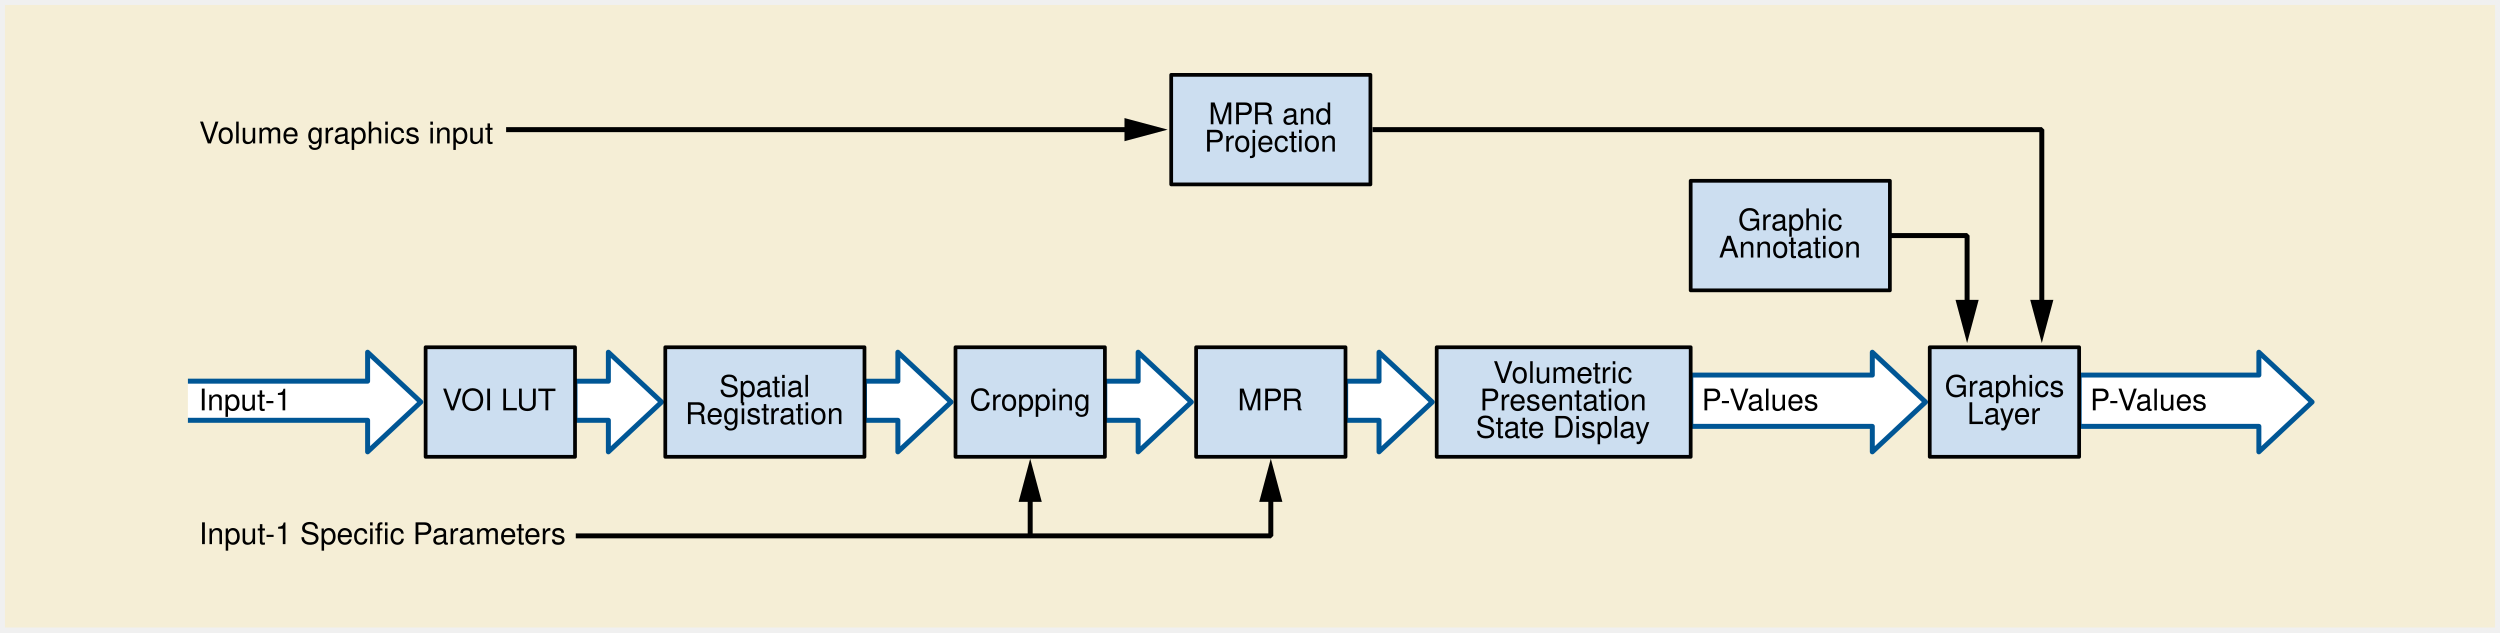
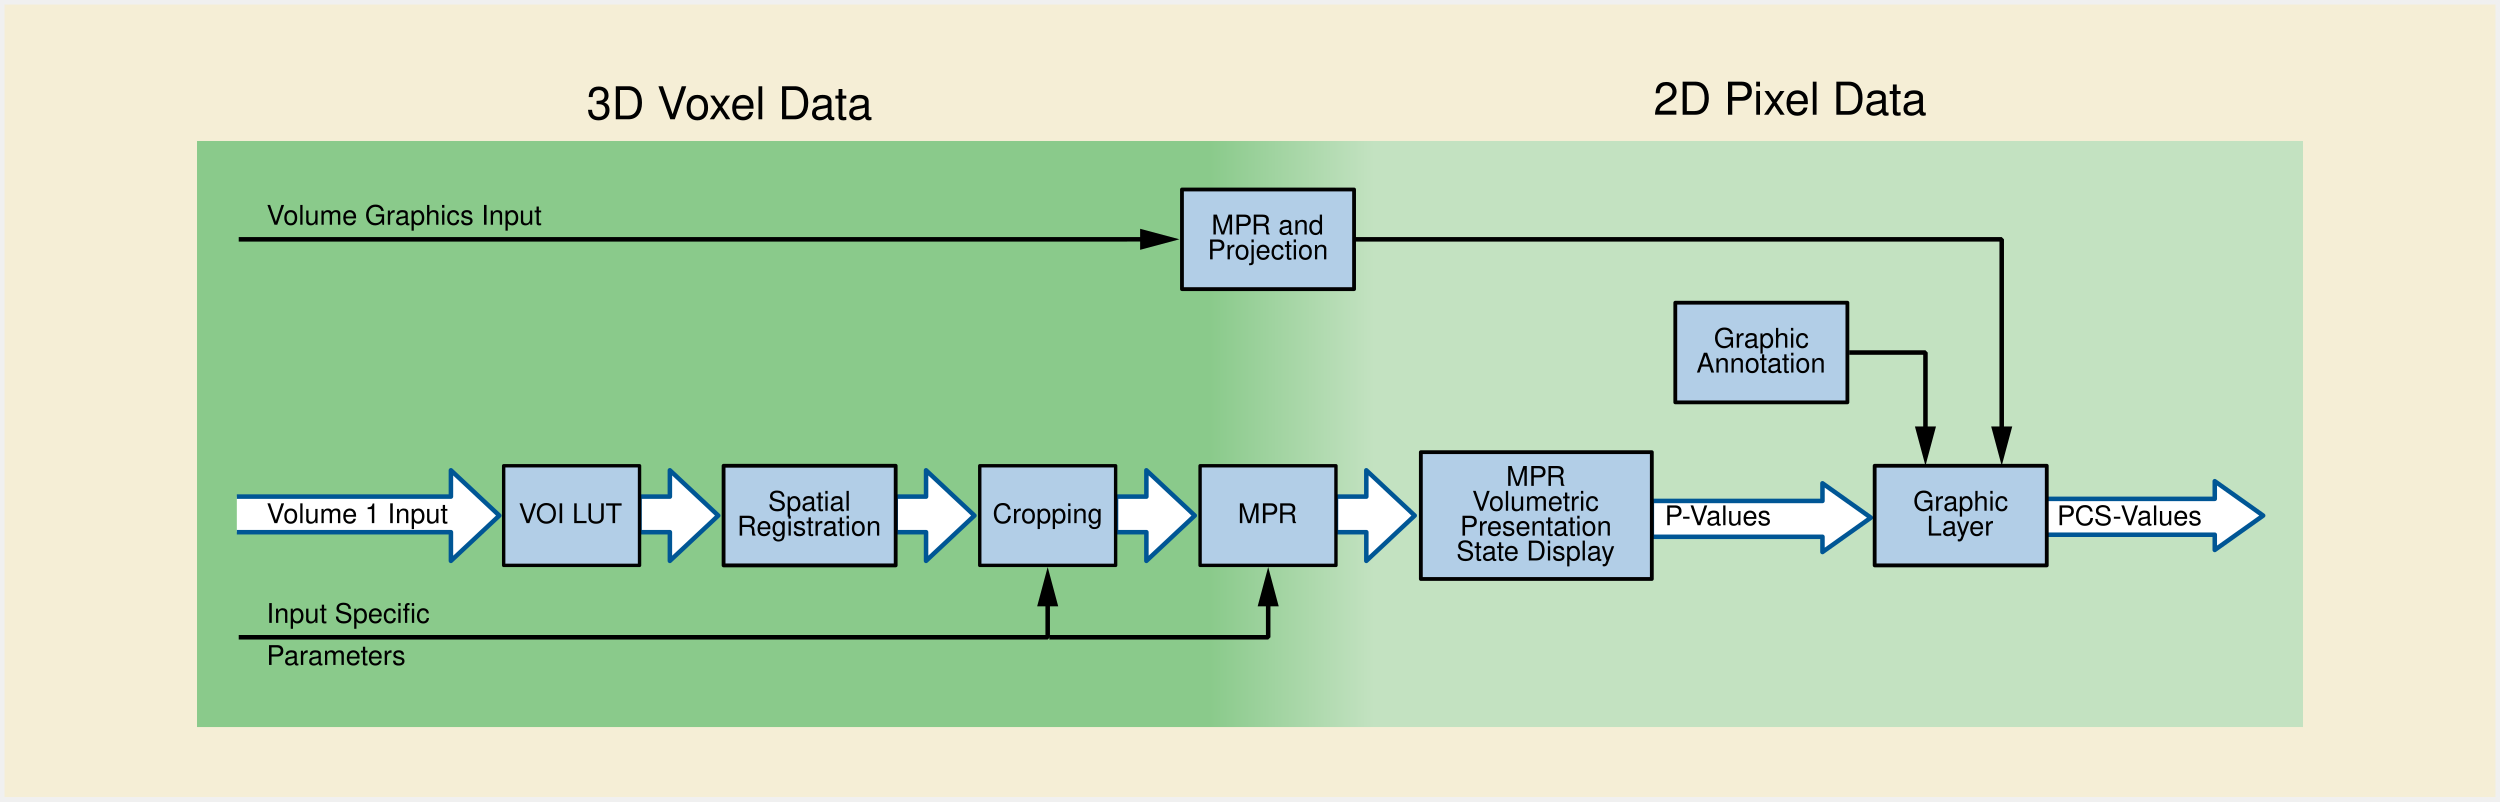
- <svg xmlns="http://www.w3.org/2000/svg" version="1.1" id="Layer_1" x="0px" y="0px" width="502.001px" height="127px" viewBox="0 0 502.001 127" enable-background="new 0 0 502.001 127" xml:space="preserve">
+ <svg xmlns="http://www.w3.org/2000/svg" version="1.1" id="Layer_1" x="0px" y="0px" width="552px" height="177px" viewBox="0 0 552 177" enable-background="new 0 0 552 177" xml:space="preserve">
  <defs>
    <style type="text/css">
	text {
	  font-family: Helvetica, Verdana, ArialUnicodeMS, san-serif
	}
	</style>
  </defs>
  <g>
   </g>
  <g>
-     <rect x="1" y="1" fill="#F5EED6" width="500.001" height="125" />
+     <rect x="1" y="1" fill="#F5EED6" width="550" height="175" />
    <g>
-       <polyline fill="#FFFFFF" stroke="#005695" stroke-linejoin="round" points="37.732,76.538 73.816,76.538 73.816,70.729     84.502,80.729 73.816,90.729 73.816,84.394 37.732,84.394   " />
-       <polygon fill="#FFFFFF" stroke="#005695" stroke-linejoin="round" points="339.512,85.617 339.512,75.314 375.961,75.314     375.961,70.729 386.648,80.729 375.961,90.729 375.961,85.617   " />
-       <polygon fill="#FFFFFF" stroke="#005695" stroke-linecap="round" stroke-linejoin="round" points="115.456,84.396 115.456,76.545     122.161,76.545 122.161,70.729 132.847,80.729 122.161,90.729 122.161,84.396   " />
-       <polygon fill="#FFFFFF" stroke="#005695" stroke-linecap="round" stroke-linejoin="round" points="173.589,84.396 173.589,76.545     180.294,76.545 180.294,70.729 190.98,80.729 180.294,90.729 180.294,84.396   " />
-       <polygon fill="#FFFFFF" stroke="#005695" stroke-linecap="round" stroke-linejoin="round" points="221.835,84.396 221.835,76.545     228.54,76.545 228.54,70.729 239.226,80.729 228.54,90.729 228.54,84.396   " />
-       <polygon fill="#FFFFFF" stroke="#005695" stroke-linecap="round" stroke-linejoin="round" points="270.205,84.396 270.205,76.545     276.91,76.545 276.91,70.729 287.596,80.729 276.91,90.729 276.91,84.396   " />
-       <polygon fill="#FFFFFF" stroke="#005695" stroke-linejoin="round" points="417.498,85.617 417.498,75.314 453.582,75.314     453.582,70.729 464.268,80.729 453.582,90.729 453.582,85.617   " />
-       <rect x="288.49" y="69.729" fill="#CCDEF0" stroke="#010101" stroke-width="0.75" stroke-linecap="round" stroke-linejoin="round" stroke-miterlimit="1" width="51" height="22" />
-       <g>
-         <text transform="matrix(1 0 0 1 299.8203 76.9102)">
-           <tspan x="0" y="0" font-size="6">Volumetric</tspan>
-           <tspan x="-2.674" y="5.49" font-size="6">Presentation</tspan>
-           <tspan x="-3.504" y="10.98" font-size="6">State Display</tspan>
-         </text>
-       </g>
+       <linearGradient id="SVGID_1_" gradientUnits="userSpaceOnUse" x1="43.5" y1="95.832" x2="508.5" y2="95.832">
+         <stop offset="0.481" style="stop-color:#8ACA8B" />
+         <stop offset="0.559" style="stop-color:#C3E2C1" />
+       </linearGradient>
+       <rect x="43.5" y="31.13" fill="url(#SVGID_1_)" width="465" height="129.403" />
      <g>
        <g>
-           <polyline fill="none" stroke="#000000" stroke-miterlimit="1" points="394.994,61.798 394.994,47.305 379.49,47.305     " />
+           <text transform="matrix(1 0 0 1 129.5186 26.3384)" font-size="10">3D Voxel Data</text>
+         </g>
+         <g>
+           <text transform="matrix(1 0 0 1 365.0781 25.3301)" font-size="10">2D Pixel Data</text>
+         </g>
+         <g>
+           <polygon fill="#FFFFFF" stroke="#005695" stroke-linejoin="round" points="364.723,110.604 402.4,110.604 402.4,106.709       413.088,114.299 402.4,121.887 402.4,118.523 364.723,118.523     " />
+           <polygon fill="#FFFFFF" stroke="#005695" stroke-linecap="round" stroke-linejoin="round" points="141.202,117.506       141.202,109.654 147.907,109.654 147.907,103.84 158.593,113.838 147.907,123.84 147.907,117.506     " />
+           <polygon fill="#FFFFFF" stroke="#005695" stroke-linecap="round" stroke-linejoin="round" points="197.766,117.506       197.766,109.654 204.471,109.654 204.471,103.84 215.156,113.838 204.471,123.84 204.471,117.506     " />
+           <polygon fill="#FFFFFF" stroke="#005695" stroke-linecap="round" stroke-linejoin="round" points="246.416,117.506       246.416,109.654 253.121,109.654 253.121,103.84 263.807,113.838 253.121,123.84 253.121,117.506     " />
+           <polygon fill="#FFFFFF" stroke="#005695" stroke-linecap="round" stroke-linejoin="round" points="294.978,117.506       294.978,109.654 301.683,109.654 301.683,103.84 312.368,113.838 301.683,123.84 301.683,117.506     " />
+           <polyline fill="#FFFFFF" stroke="#005695" stroke-linejoin="round" points="52.294,109.648 99.562,109.648 99.562,103.84       110.249,113.838 99.562,123.84 99.562,117.504 52.294,117.504     " />
          <g>
-             <polygon points="397.318,60.212 394.994,68.89 392.67,60.212      " />
+             <text transform="matrix(1 0 0 1 367.584 115.9678)" font-size="6">P-Values</text>
+           </g>
+           <polygon fill="#FFFFFF" stroke="#005695" stroke-linejoin="round" points="451.341,110.145 489.019,110.145 489.019,106.25       499.706,113.84 489.019,121.428 489.019,118.064 451.341,118.064     " />
+           <g>
+             <text transform="matrix(1 0 0 1 454.2021 115.9678)" font-size="6">PCS-Values</text>
+           </g>
+           <g>
+             <g>
+               <polyline fill="none" stroke="#000000" stroke-miterlimit="1" points="231.701,140.709 280.015,140.709 280.015,132.293               " />
+               <g>
+                 <polygon points="282.339,133.878 280.015,125.205 277.69,133.878        " />
+               </g>
+             </g>
+           </g>
+           <rect x="111.21" y="102.84" fill="#B2CEE7" stroke="#010101" stroke-width="0.75" stroke-linecap="round" stroke-linejoin="round" stroke-miterlimit="1" width="30" height="22" />
+           <g>
+             <text transform="matrix(1 0 0 1 114.5205 115.5078)" font-size="6">VOI LUT</text>
+           </g>
+           <rect x="159.766" y="102.84" fill="#B2CEE7" stroke="#010101" stroke-width="0.844" stroke-linecap="round" stroke-linejoin="round" stroke-miterlimit="1" width="38" height="22" />
+           <g>
+             <text transform="matrix(1 0 0 1 169.5928 112.7637)">
+               <tspan x="0" y="0" font-size="6">Spatial</tspan>
+               <tspan x="-6.835" y="5.49" font-size="6">Registration</tspan>
+             </text>
+           </g>
+           <g>
+             <rect x="369.905" y="66.84" fill="#B2CEE7" stroke="#010101" stroke-width="0.844" stroke-linecap="round" stroke-linejoin="round" stroke-miterlimit="1" width="38" height="22" />
+             <g>
+               <text transform="matrix(1 0 0 1 378.4033 76.7637)">
+                 <tspan x="0" y="0" font-size="6">Graphic</tspan>
+                 <tspan x="-3.841" y="5.491" font-size="6">Annotation</tspan>
+               </text>
+             </g>
+           </g>
+           <g>
+             <rect x="260.978" y="41.84" fill="#B2CEE7" stroke="#010101" stroke-width="0.844" stroke-linecap="round" stroke-linejoin="round" stroke-miterlimit="1" width="38" height="22" />
+             <g>
+               <text transform="matrix(1 0 0 1 267.4746 51.7637)">
+                 <tspan x="0" y="0" font-size="6">MPR and</tspan>
+                 <tspan x="-0.835" y="5.491" font-size="6">Projection</tspan>
+               </text>
+             </g>
+           </g>
+           <rect x="413.926" y="102.84" fill="#B2CEE7" stroke="#010101" stroke-width="0.844" stroke-linecap="round" stroke-linejoin="round" stroke-miterlimit="1" width="38" height="22" />
+           <g>
+             <text transform="matrix(1 0 0 1 422.4219 112.7637)">
+               <tspan x="0" y="0" font-size="6">Graphic</tspan>
+               <tspan x="3" y="5.49" font-size="6">Layer</tspan>
+             </text>
+           </g>
+           <rect x="216.329" y="102.84" fill="#B2CEE7" stroke="#010101" stroke-width="0.75" stroke-linecap="round" stroke-linejoin="round" stroke-miterlimit="1" width="30" height="22" />
+           <g>
+             <text transform="matrix(1 0 0 1 219.1548 115.5088)" font-size="6">Cropping</text>
+           </g>
+           <rect x="264.979" y="102.84" fill="#B2CEE7" stroke="#010101" stroke-width="0.75" stroke-linecap="round" stroke-linejoin="round" stroke-miterlimit="1" width="30" height="22" />
+           <g>
+             <text transform="matrix(1 0 0 1 273.311 115.5088)" font-size="6">MPR</text>
+           </g>
+           <g>
+             <text transform="matrix(1 0 0 1 58.8535 137.5273)">
+               <tspan x="0" y="0" font-size="6">Input Specific</tspan>
+               <tspan x="0" y="9.29" font-size="6">Parameters</tspan>
+             </text>
+           </g>
+           <g>
+             <text transform="matrix(1 0 0 1 58.8535 49.6235)" font-size="6">Volume Graphics Input</text>
+           </g>
+           <rect x="313.723" y="99.84" fill="#B2CEE7" stroke="#010101" stroke-width="0.846" stroke-linecap="round" stroke-linejoin="round" stroke-miterlimit="1" width="51" height="28" />
+           <g>
+             <text transform="matrix(1 0 0 1 332.5557 107.2734)">
+               <tspan x="0" y="0" font-size="6">MPR</tspan>
+               <tspan x="-7.505" y="5.49" font-size="6">Volumetric</tspan>
+               <tspan x="-10.178" y="10.98" font-size="6">Presentation</tspan>
+               <tspan x="-11.009" y="16.472" font-size="6">State Display</tspan>
+             </text>
+           </g>
+           <g>
+             <g>
+               <g>
+                 <polyline fill="none" stroke="#000000" stroke-miterlimit="1" points="52.71,140.711 231.329,140.709 231.329,132.293                 " />
+                 <g>
+                   <polygon points="233.653,133.878 231.329,125.205 229.005,133.878         " />
+                 </g>
+               </g>
+             </g>
+           </g>
+           <g>
+             <g>
+               <g>
+                 <line fill="none" stroke="#000000" stroke-miterlimit="1" x1="52.71" y1="52.84" x2="253.326" y2="52.838" />
+                 <g>
+                   <polygon points="251.74,55.162 260.413,52.838 251.74,50.514         " />
+                 </g>
+               </g>
+             </g>
+           </g>
+           <g>
+             <g>
+               <polyline fill="none" stroke="#000000" stroke-miterlimit="1" points="408.304,77.84 425.141,77.84 425.141,95.752       " />
+               <g>
+                 <polygon points="422.816,94.167 425.141,102.84 427.465,94.167        " />
+               </g>
+             </g>
+           </g>
+           <g>
+             <g>
+               <g>
+                 <polyline fill="none" stroke="#000000" stroke-miterlimit="1" points="298.757,52.839 441.978,52.846 441.978,95.752                 " />
+                 <g>
+                   <polygon points="439.653,94.167 441.978,102.84 444.302,94.167         " />
+                 </g>
+               </g>
+             </g>
+           </g>
+           <g>
+             <text transform="matrix(1 0 0 1 58.8535 115.5078)" font-size="6">Volume 1 Input</text>
          </g>
        </g>
-       </g>
-       <g>
-         <g>
-           <line fill="none" stroke="#000000" stroke-miterlimit="1" x1="227.381" y1="26.03" x2="101.627" y2="26.03" />
-           <g>
-             <polygon points="225.796,23.706 234.469,26.03 225.796,28.354      " />
-           </g>
-         </g>
-       </g>
-       <g>
-         <g>
-           <polyline fill="none" stroke="#000000" stroke-miterlimit="1" points="409.994,61.798 409.994,26.03 275.596,26.03     " />
-           <g>
-             <polygon points="412.318,60.212 409.994,68.89 407.67,60.212      " />
-           </g>
-         </g>
-       </g>
-       <rect x="235.178" y="15.03" fill="#CCDEF0" stroke="#010101" stroke-width="0.75" stroke-linecap="round" stroke-linejoin="round" stroke-miterlimit="1" width="40" height="22" />
-       <g>
-         <text transform="matrix(1 0 0 1 242.6719 24.9521)">
-           <tspan x="0" y="0" font-size="6">MPR and</tspan>
-           <tspan x="-0.835" y="5.491" font-size="6">Projection</tspan>
-         </text>
-       </g>
-       <rect x="339.49" y="36.305" fill="#CCDEF0" stroke="#010101" stroke-width="0.75" stroke-linecap="round" stroke-linejoin="round" stroke-miterlimit="1" width="40" height="22" />
-       <g>
-         <text transform="matrix(1 0 0 1 348.9873 46.2275)">
-           <tspan x="0" y="0" font-size="6">Graphic</tspan>
-           <tspan x="-3.841" y="5.491" font-size="6">Annotation</tspan>
-         </text>
-       </g>
-       <g>
-         <text transform="matrix(1 0 0 1 39.981 28.7988)" font-size="6">Volume graphics input</text>
-       </g>
-       <g>
-         <g>
-           <polyline fill="none" stroke="#000000" stroke-miterlimit="1" points="115.618,107.6 206.864,107.6 206.864,99.184     " />
-           <g>
-             <polygon points="209.188,100.769 206.864,92.096 204.54,100.769      " />
-           </g>
-         </g>
-       </g>
-       <g>
-         <g>
-           <polyline fill="none" stroke="#000000" stroke-miterlimit="1" points="206.864,107.6 255.178,107.6 255.178,99.184     " />
-           <g>
-             <polygon points="257.502,100.769 255.178,92.096 252.854,100.769      " />
-           </g>
-         </g>
-       </g>
-       <rect x="85.464" y="69.729" fill="#CCDEF0" stroke="#010101" stroke-width="0.75" stroke-linecap="round" stroke-linejoin="round" stroke-miterlimit="1" width="30" height="22" />
-       <g>
-         <text transform="matrix(1 0 0 1 88.7949 82.4004)" font-size="6">VOI LUT</text>
-       </g>
-       <rect x="191.864" y="69.729" fill="#CCDEF0" stroke="#010101" stroke-width="0.75" stroke-linecap="round" stroke-linejoin="round" stroke-miterlimit="1" width="30" height="22" />
-       <g>
-         <text transform="matrix(1 0 0 1 194.689 82.4004)" font-size="6">Cropping</text>
-       </g>
-       <rect x="240.177" y="69.729" fill="#CCDEF0" stroke="#010101" stroke-width="0.75" stroke-linecap="round" stroke-linejoin="round" stroke-miterlimit="1" width="30" height="22" />
-       <g>
-         <text transform="matrix(1 0 0 1 248.5103 82.4004)" font-size="6">MPR</text>
-       </g>
-       <rect x="133.589" y="69.729" fill="#CCDEF0" stroke="#010101" stroke-width="0.75" stroke-linecap="round" stroke-linejoin="round" stroke-miterlimit="1" width="40" height="22" />
-       <g>
-         <text transform="matrix(1 0 0 1 144.4175 79.6543)">
-           <tspan x="0" y="0" font-size="6">Spatial</tspan>
-           <tspan x="-6.835" y="5.49" font-size="6">Registration</tspan>
-         </text>
-       </g>
-       <g>
-         <text transform="matrix(1 0 0 1 39.981 109.2578)" font-size="6">Input-1 Specific Parameters</text>
-       </g>
-       <rect x="387.494" y="69.729" fill="#CCDEF0" stroke="#010101" stroke-width="0.75" stroke-linecap="round" stroke-linejoin="round" stroke-miterlimit="1" width="30" height="22" />
-       <g>
-         <text transform="matrix(1 0 0 1 390.4902 79.6543)">
-           <tspan x="0" y="0" font-size="6">Graphics</tspan>
-           <tspan x="4.5" y="5.491" font-size="6">Layer</tspan>
-         </text>
-       </g>
-       <g>
-         <text transform="matrix(1 0 0 1 39.936 82.4004)" font-size="6">Input-1</text>
-       </g>
-       <g>
-         <text transform="matrix(1 0 0 1 341.7139 82.4004)" font-size="6">P-Values</text>
-       </g>
-       <g>
-         <text transform="matrix(1 0 0 1 419.7012 82.4004)" font-size="6">P-Values</text>
      </g>
    </g>
  </g>
</svg>
